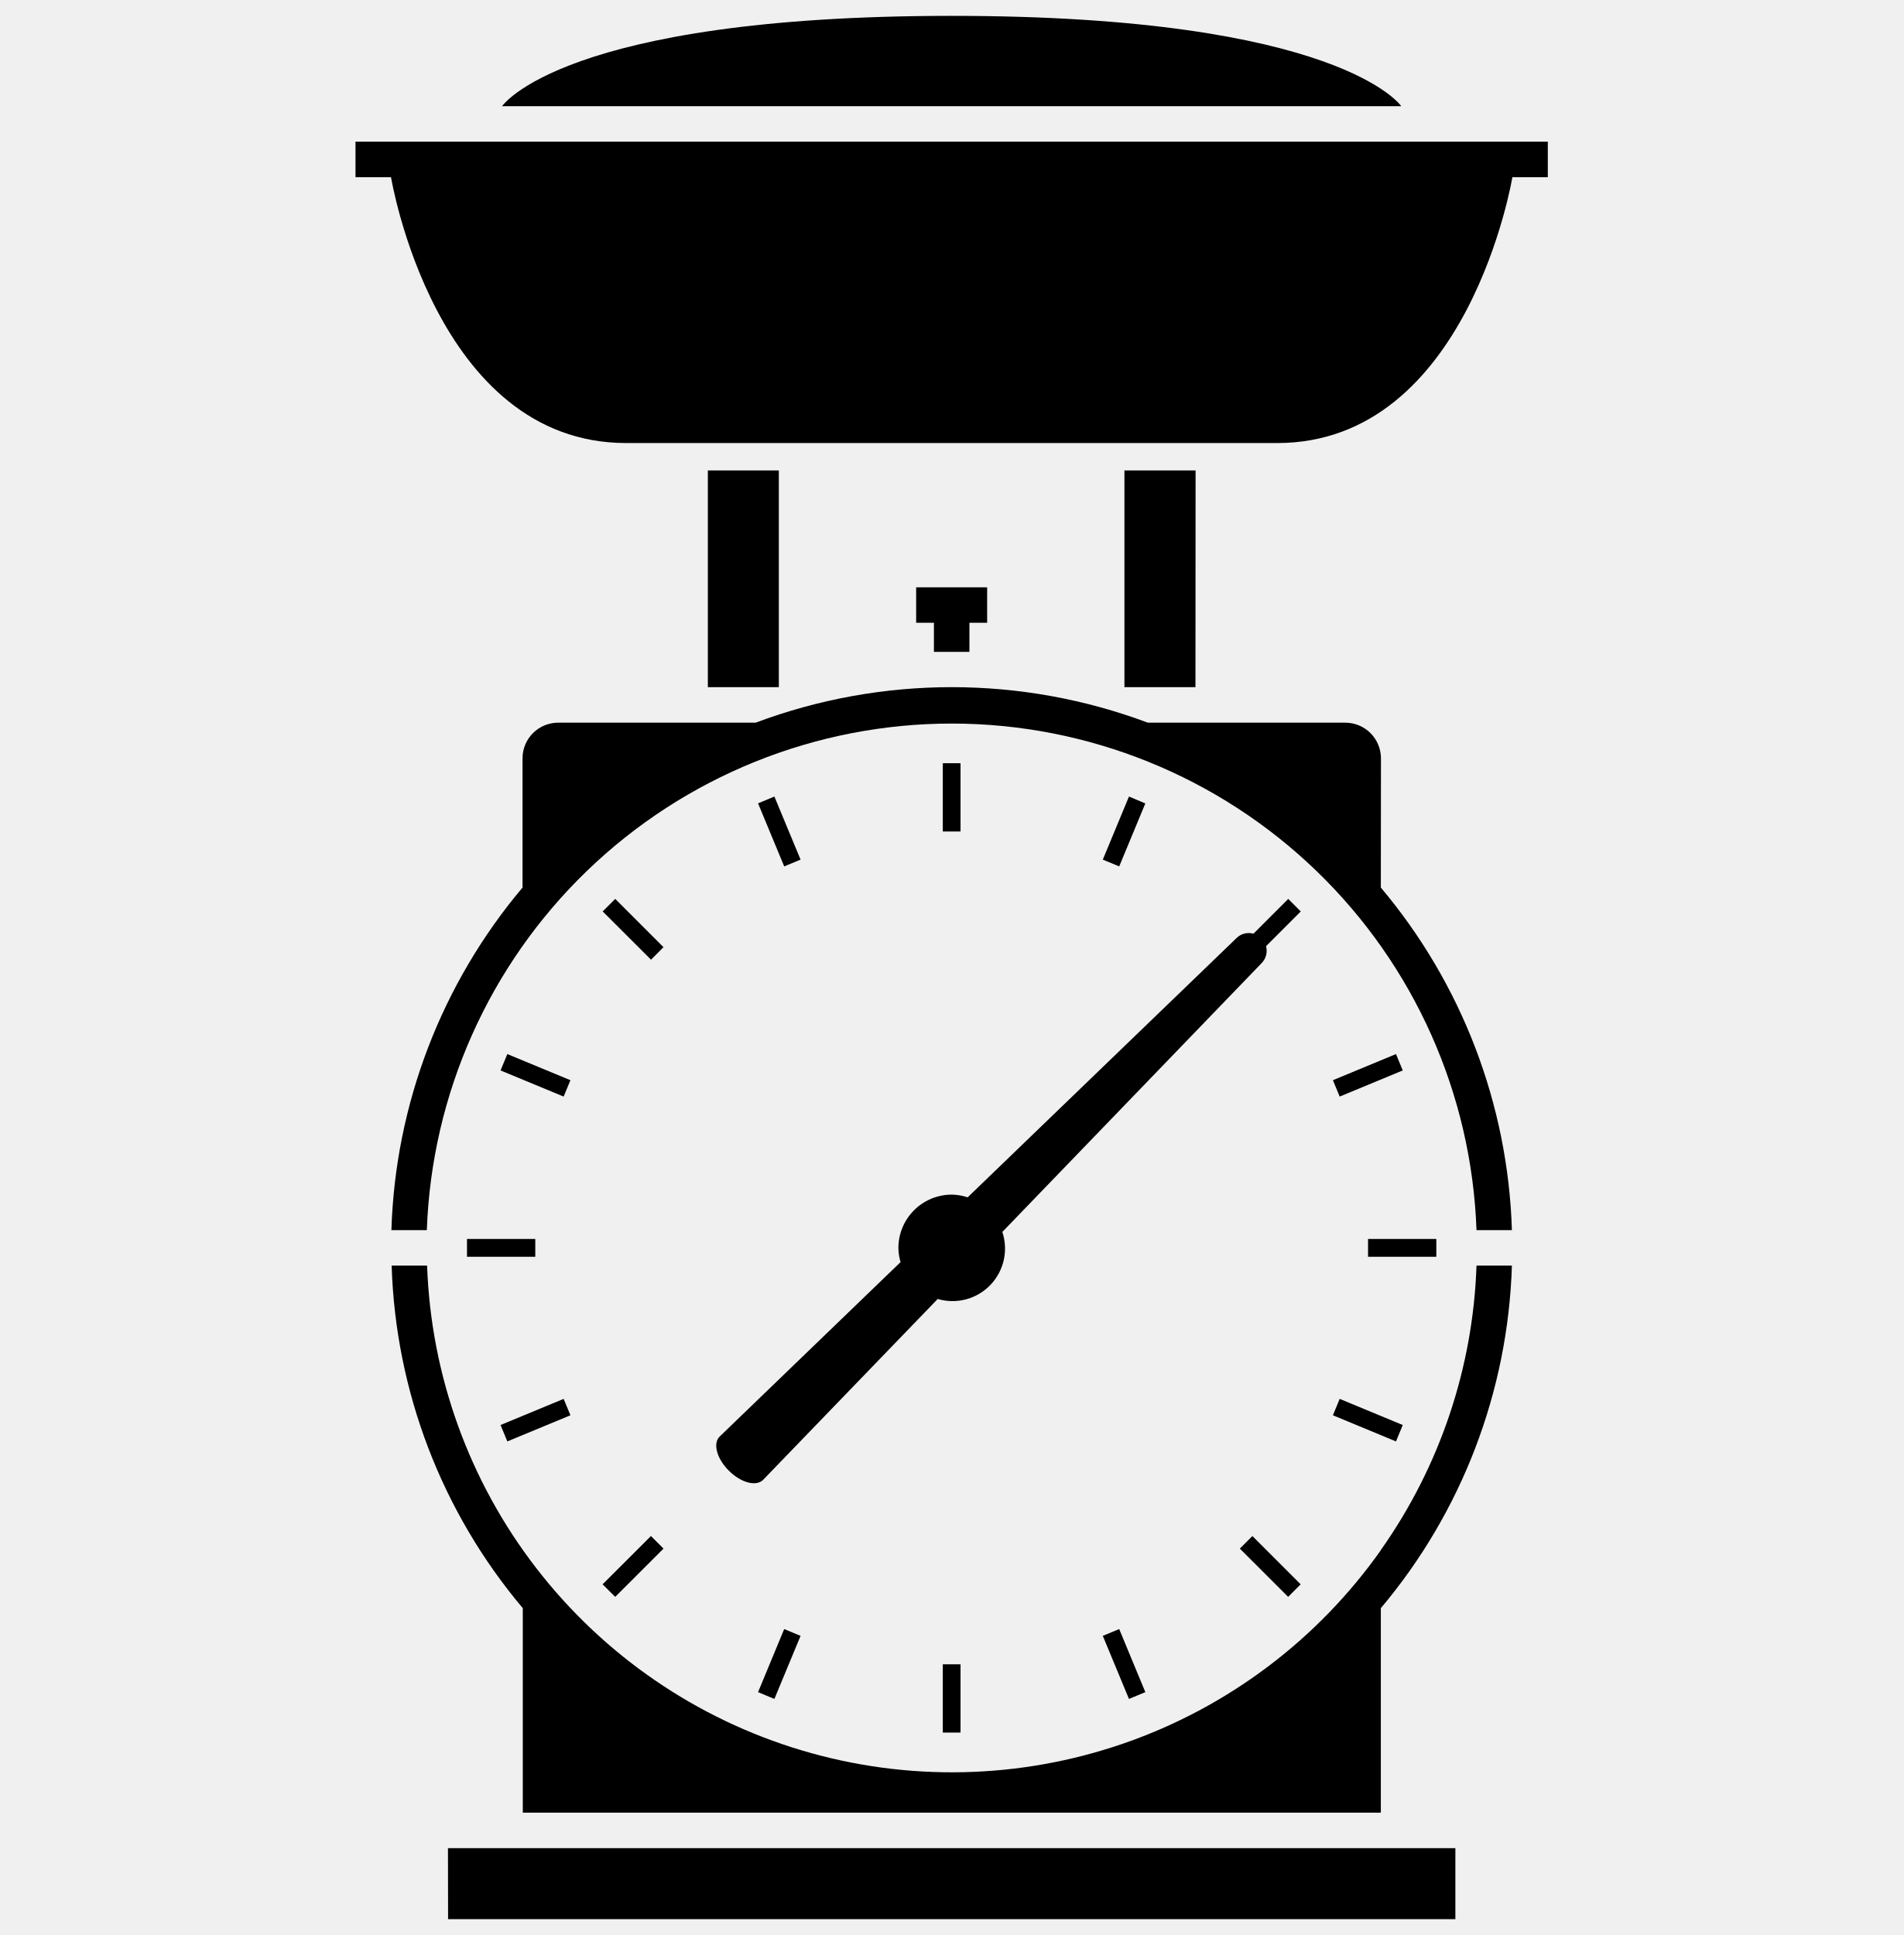
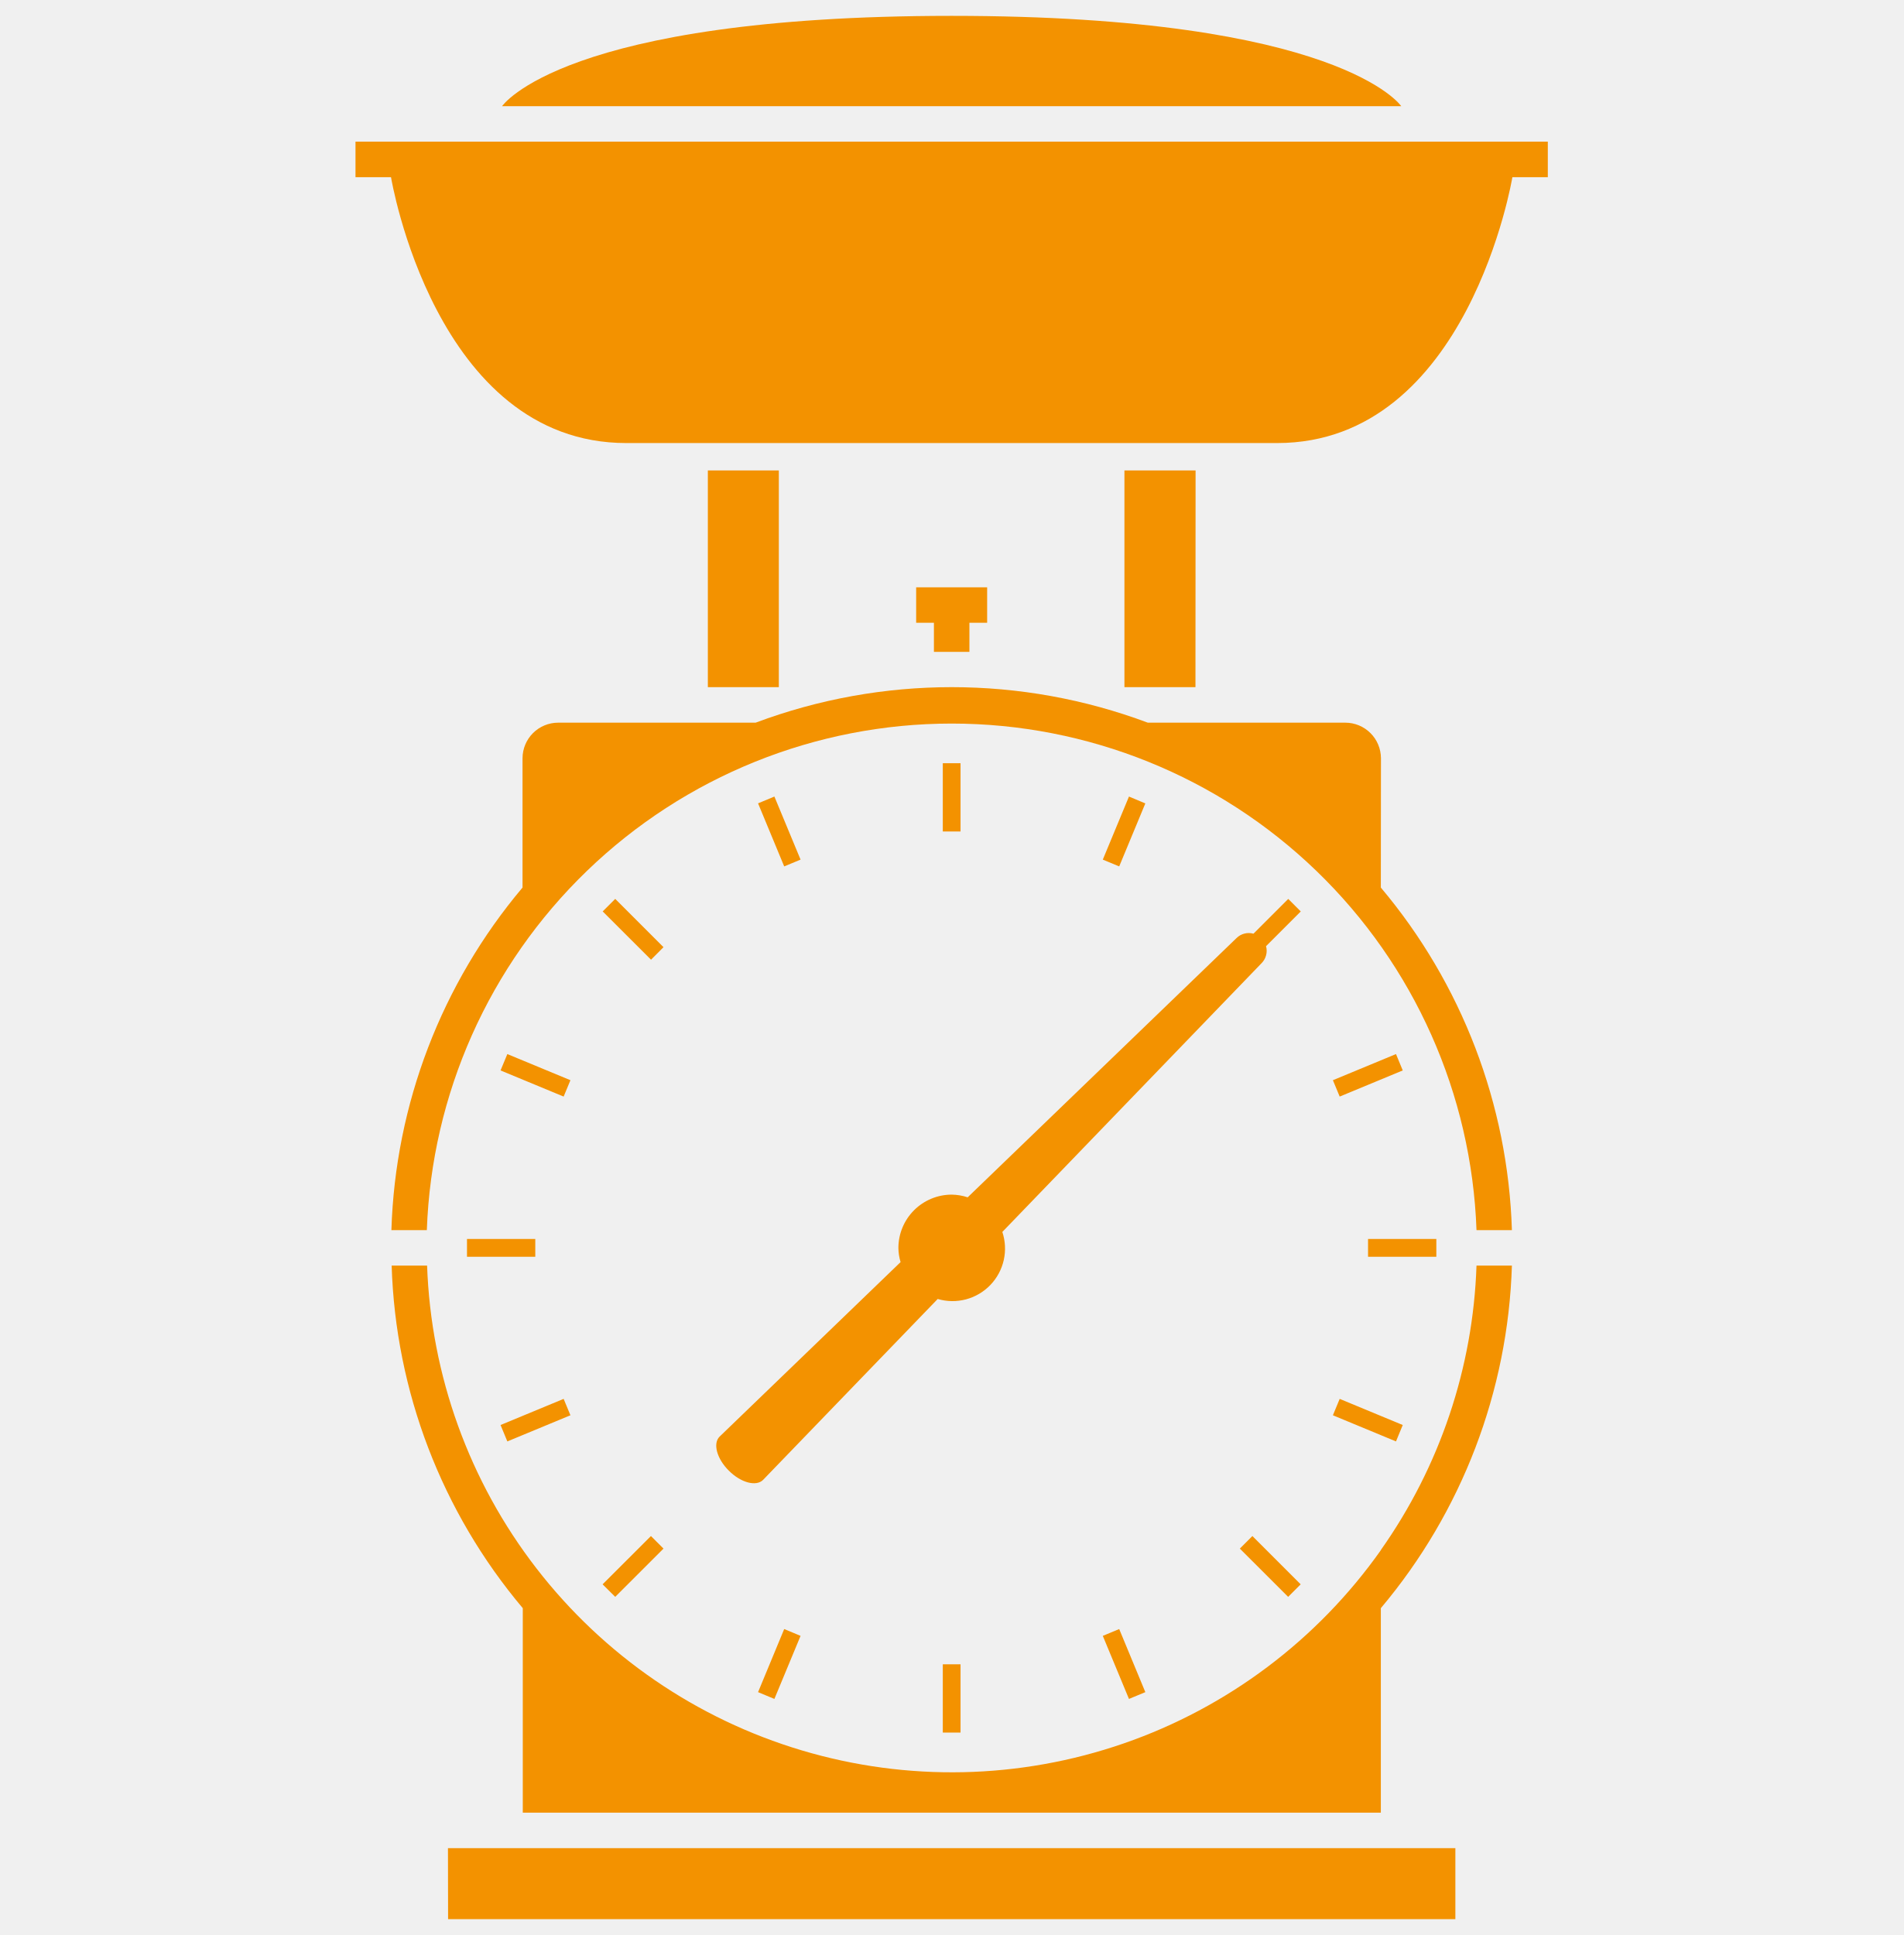
<svg xmlns="http://www.w3.org/2000/svg" width="60" height="61" viewBox="0 0 60 61" fill="none">
  <g clip-path="url(#clip0_1_20)">
-     <path d="M22.978 46.363C23.356 46.743 23.84 46.871 24.057 46.652L29.561 40.95C29.851 41.035 30.159 41.039 30.452 40.962C30.744 40.884 31.01 40.728 31.22 40.51C31.43 40.292 31.576 40.021 31.643 39.726C31.71 39.431 31.694 39.123 31.599 38.836L39.775 30.36C39.842 30.292 39.89 30.206 39.914 30.113C39.939 30.019 39.938 29.921 39.912 29.828L41.007 28.733L40.612 28.338L39.516 29.434C39.422 29.408 39.324 29.407 39.231 29.431C39.137 29.455 39.051 29.503 38.983 29.571L30.506 37.745C30.344 37.691 30.175 37.663 30.004 37.66C29.558 37.66 29.13 37.838 28.815 38.153C28.5 38.468 28.322 38.896 28.322 39.342C28.324 39.493 28.347 39.643 28.391 39.787L22.685 45.289C22.468 45.503 22.597 45.987 22.978 46.363ZM14.126 60.5H45.881V58.263H14.122L14.126 60.5ZM43.535 48.864C41.536 51.695 38.699 53.828 35.424 54.961C32.148 56.094 28.6 56.172 25.279 55.181C21.957 54.191 19.031 52.183 16.911 49.441C14.791 46.699 13.586 43.361 13.464 39.897H12.347C12.469 43.86 13.926 47.666 16.481 50.697V57.143H43.531V50.697C46.085 47.665 47.541 43.86 47.663 39.897H46.547C46.439 43.116 45.39 46.234 43.531 48.864H43.535ZM43.535 23.902C43.533 23.605 43.415 23.321 43.205 23.111C42.995 22.901 42.711 22.783 42.414 22.782H36.185C32.199 21.289 27.807 21.289 23.821 22.782H17.593C17.296 22.783 17.012 22.901 16.802 23.111C16.592 23.321 16.474 23.605 16.473 23.902V27.98C13.918 31.011 12.461 34.816 12.339 38.779H13.456C13.608 34.493 15.418 30.432 18.504 27.454C21.59 24.475 25.712 22.81 30.002 22.81C34.291 22.81 38.413 24.475 41.499 27.454C44.585 30.432 46.395 34.493 46.547 38.779H47.663C47.541 34.817 46.085 31.012 43.531 27.98L43.535 23.902ZM37.691 14.83H35.448V21.662H37.687L37.691 14.83ZM11.207 4.465V5.586H12.327C12.327 5.586 13.706 13.967 19.745 13.967H40.26C46.293 13.967 47.678 5.586 47.678 5.586H48.795V4.465H11.207ZM30.561 20.549V19.633H31.12V18.515H28.882V19.633H29.442V20.549H30.561ZM24.553 14.83H22.315V21.662H24.553V14.83ZM30.001 0.5C17.745 0.5 15.827 3.348 15.827 3.348H44.175C44.175 3.348 42.258 0.5 30.001 0.5ZM30.281 24.06H29.722V26.212H30.281V24.06ZM45.281 39.058H43.128V39.619H45.281V39.058ZM39.086 48.819L40.609 50.34L41.004 49.945L39.482 48.423L39.086 48.819ZM29.722 54.618H30.281V52.466H29.722V54.618ZM19.395 50.34L20.917 48.819L20.521 48.423L18.997 49.945L19.395 50.34ZM14.722 39.619H16.875V39.058H14.722V39.619ZM20.917 29.859L19.395 28.337L19 28.732L20.524 30.254L20.917 29.859ZM35.591 25.111L34.766 27.099L35.283 27.313L36.107 25.327L35.591 25.111ZM42.02 34.053L42.234 34.569L44.222 33.745L44.009 33.229L42.02 34.053ZM42.02 44.616L44.009 45.44L44.222 44.923L42.234 44.099L42.02 44.616ZM35.591 53.558L36.107 53.344L35.283 51.355L34.766 51.57L35.591 53.558ZM24.413 53.558L25.238 51.57L24.722 51.355L23.898 53.344L24.413 53.558ZM15.78 44.923L15.994 45.44L17.983 44.616L17.769 44.099L15.78 44.923ZM15.994 33.229L15.78 33.745L17.769 34.569L17.983 34.053L15.994 33.229ZM24.413 25.111L23.898 25.325L24.722 27.313L25.238 27.099L24.413 25.111Z" fill="black" />
+     <path d="M22.978 46.363C23.356 46.743 23.84 46.871 24.057 46.652L29.561 40.95C29.851 41.035 30.159 41.039 30.452 40.962C30.744 40.884 31.01 40.728 31.22 40.51C31.43 40.292 31.576 40.021 31.643 39.726C31.71 39.431 31.694 39.123 31.599 38.836L39.775 30.36C39.842 30.292 39.89 30.206 39.914 30.113C39.939 30.019 39.938 29.921 39.912 29.828L41.007 28.733L40.612 28.338L39.516 29.434C39.422 29.408 39.324 29.407 39.231 29.431C39.137 29.455 39.051 29.503 38.983 29.571L30.506 37.745C30.344 37.691 30.175 37.663 30.004 37.66C29.558 37.66 29.13 37.838 28.815 38.153C28.5 38.468 28.322 38.896 28.322 39.342C28.324 39.493 28.347 39.643 28.391 39.787L22.685 45.289C22.468 45.503 22.597 45.987 22.978 46.363ZM14.126 60.5H45.881V58.263H14.122L14.126 60.5ZM43.535 48.864C41.536 51.695 38.699 53.828 35.424 54.961C32.148 56.094 28.6 56.172 25.279 55.181C21.957 54.191 19.031 52.183 16.911 49.441C14.791 46.699 13.586 43.361 13.464 39.897H12.347C12.469 43.86 13.926 47.666 16.481 50.697V57.143H43.531V50.697C46.085 47.665 47.541 43.86 47.663 39.897H46.547C46.439 43.116 45.39 46.234 43.531 48.864H43.535ZM43.535 23.902C43.533 23.605 43.415 23.321 43.205 23.111C42.995 22.901 42.711 22.783 42.414 22.782H36.185C32.199 21.289 27.807 21.289 23.821 22.782H17.593C17.296 22.783 17.012 22.901 16.802 23.111C16.592 23.321 16.474 23.605 16.473 23.902V27.98C13.918 31.011 12.461 34.816 12.339 38.779H13.456C13.608 34.493 15.418 30.432 18.504 27.454C21.59 24.475 25.712 22.81 30.002 22.81C34.291 22.81 38.413 24.475 41.499 27.454C44.585 30.432 46.395 34.493 46.547 38.779H47.663C47.541 34.817 46.085 31.012 43.531 27.98L43.535 23.902ZM37.691 14.83H35.448V21.662H37.687L37.691 14.83ZM11.207 4.465V5.586H12.327C12.327 5.586 13.706 13.967 19.745 13.967H40.26C46.293 13.967 47.678 5.586 47.678 5.586H48.795V4.465H11.207ZM30.561 20.549V19.633H31.12V18.515H28.882V19.633H29.442V20.549H30.561ZM24.553 14.83H22.315V21.662H24.553V14.83ZM30.001 0.5C17.745 0.5 15.827 3.348 15.827 3.348H44.175C44.175 3.348 42.258 0.5 30.001 0.5ZM30.281 24.06H29.722V26.212H30.281V24.06ZM45.281 39.058H43.128V39.619H45.281V39.058ZM39.086 48.819L40.609 50.34L41.004 49.945L39.482 48.423L39.086 48.819ZM29.722 54.618H30.281V52.466H29.722V54.618ZM19.395 50.34L20.917 48.819L20.521 48.423L18.997 49.945L19.395 50.34ZM14.722 39.619H16.875V39.058H14.722V39.619ZM20.917 29.859L19.395 28.337L19 28.732L20.524 30.254L20.917 29.859ZM35.591 25.111L34.766 27.099L35.283 27.313L36.107 25.327L35.591 25.111ZM42.02 34.053L42.234 34.569L44.222 33.745L44.009 33.229L42.02 34.053ZM42.02 44.616L44.009 45.44L44.222 44.923L42.234 44.099L42.02 44.616ZM35.591 53.558L36.107 53.344L35.283 51.355L34.766 51.57L35.591 53.558ZM24.413 53.558L25.238 51.57L24.722 51.355L23.898 53.344L24.413 53.558ZM15.78 44.923L15.994 45.44L17.983 44.616L17.769 44.099L15.78 44.923ZM15.994 33.229L15.78 33.745L17.769 34.569L17.983 34.053L15.994 33.229ZM24.413 25.111L23.898 25.325L24.722 27.313L25.238 27.099L24.413 25.111Z" fill="#F39200" />
  </g>
  <defs>
    <clipPath id="clip0_1_20">
      <rect width="60" height="60" fill="white" transform="translate(0 0.5)" />
    </clipPath>
  </defs>
</svg>
